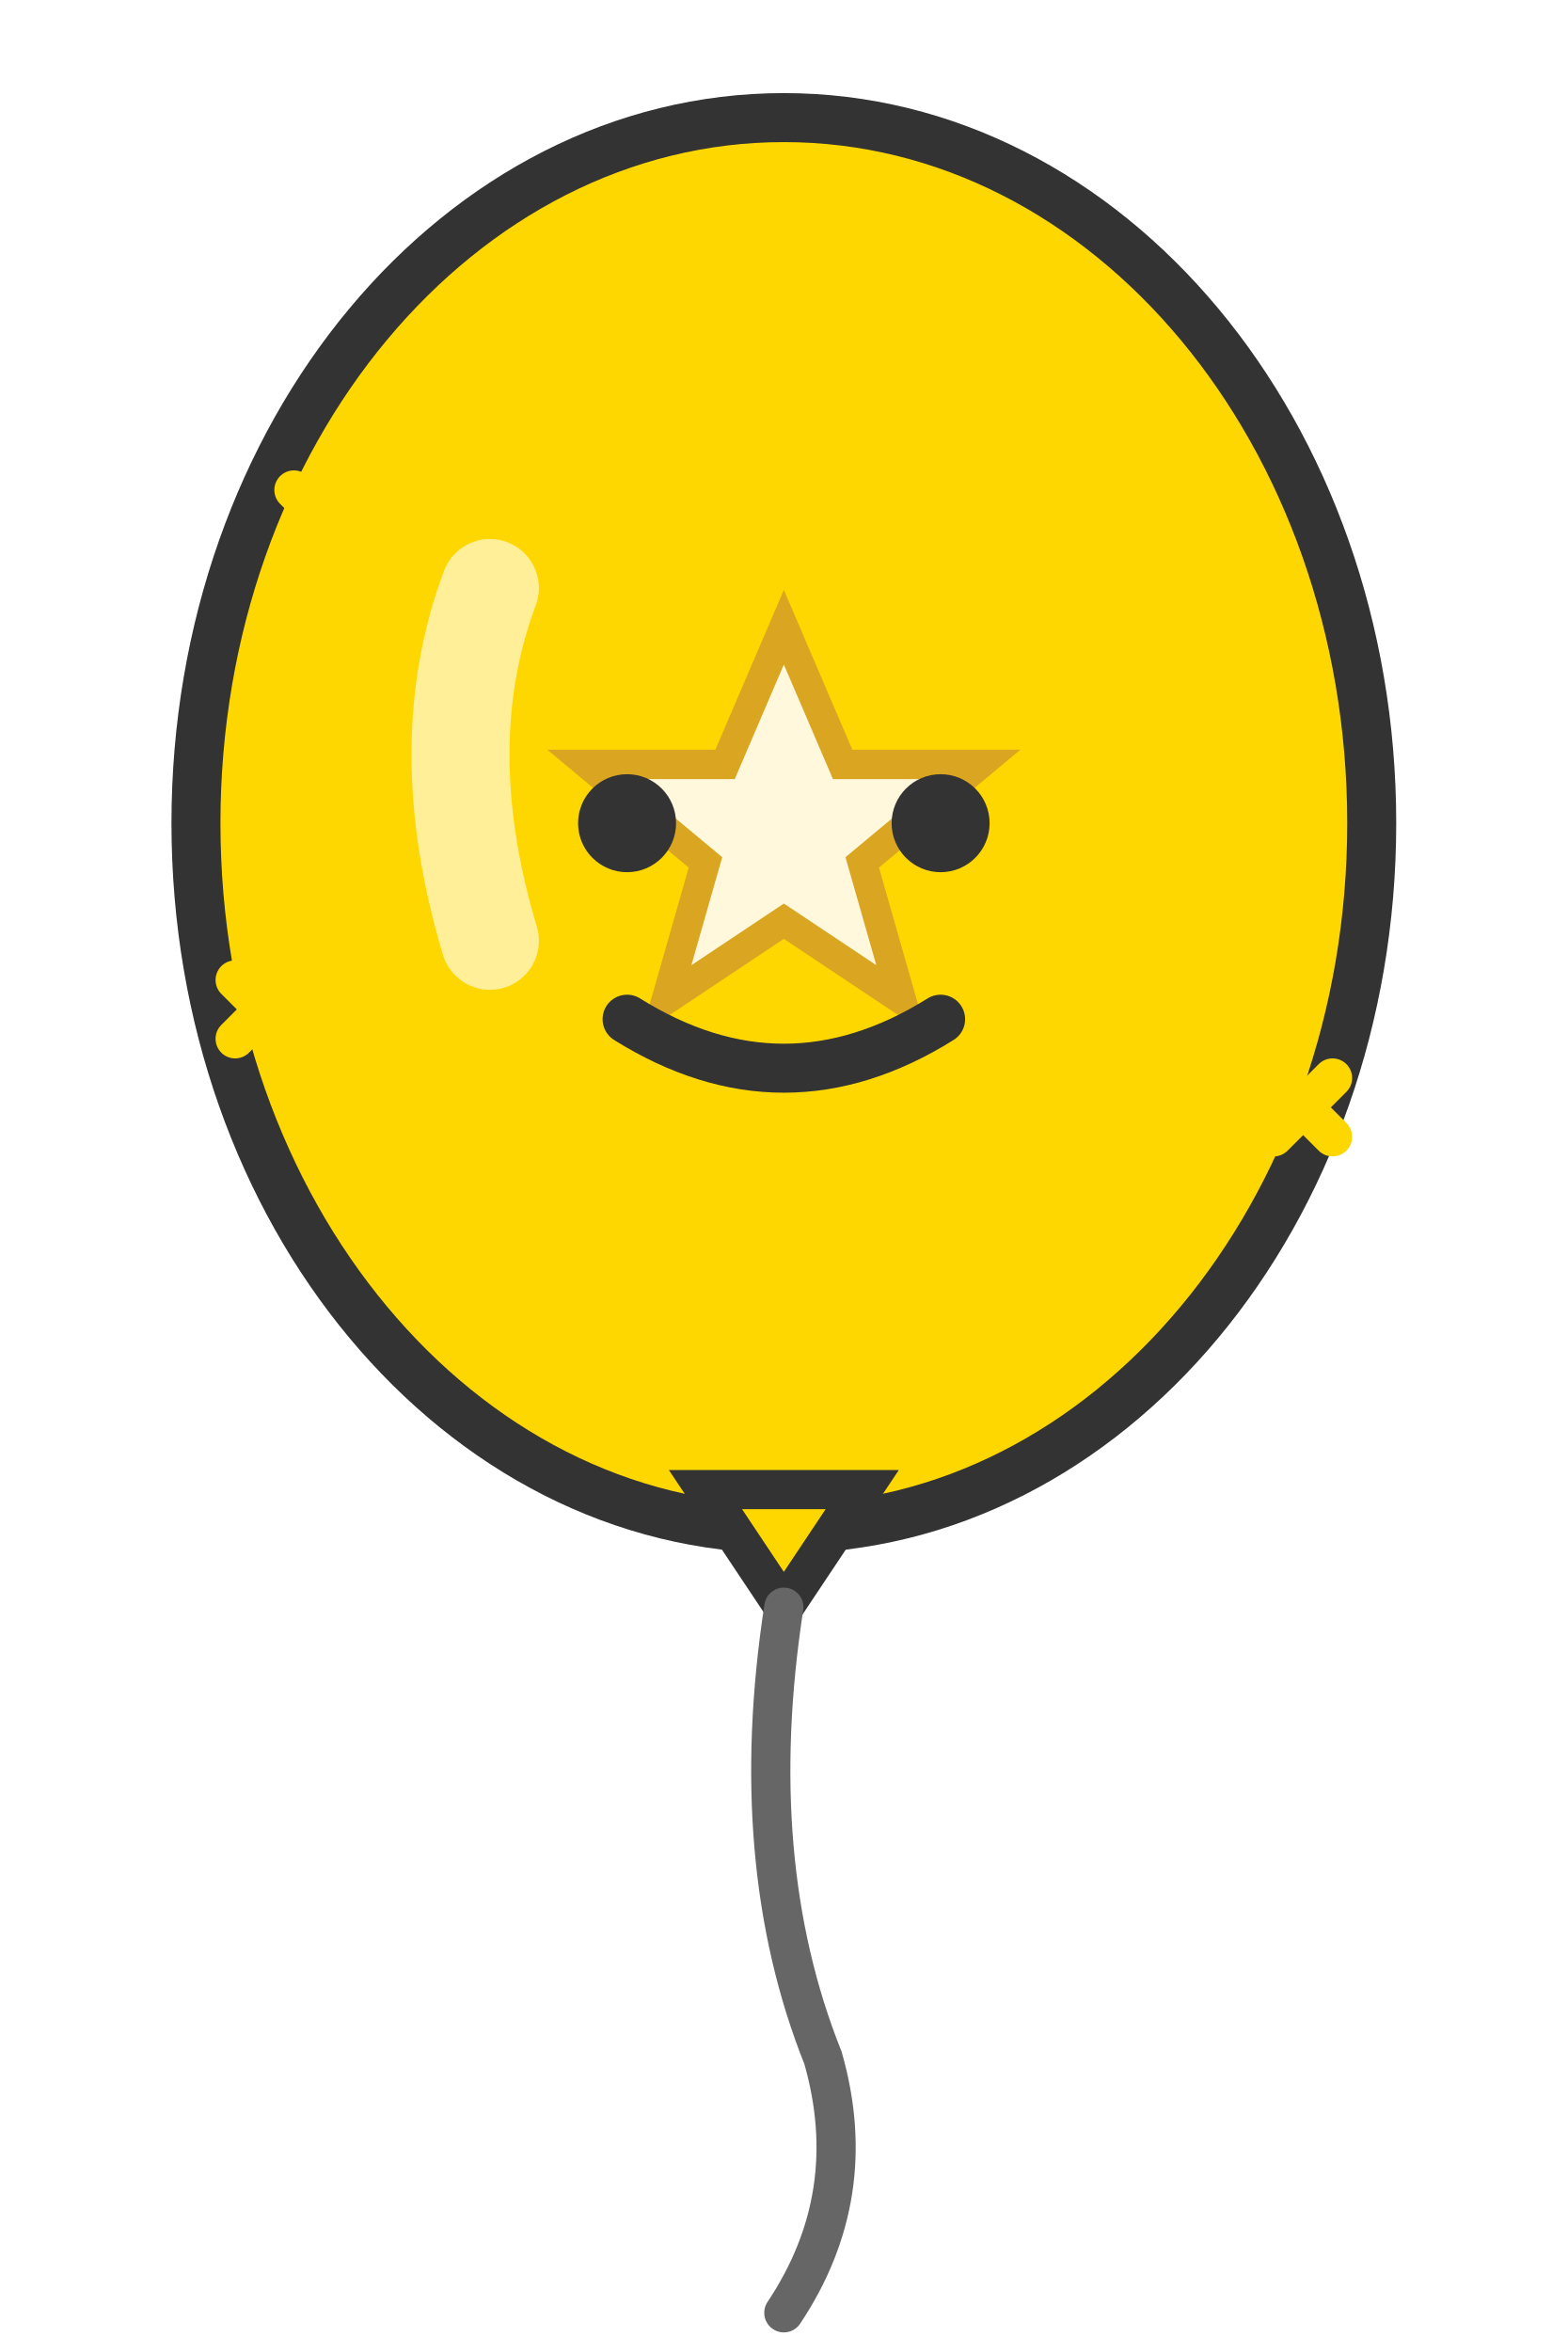
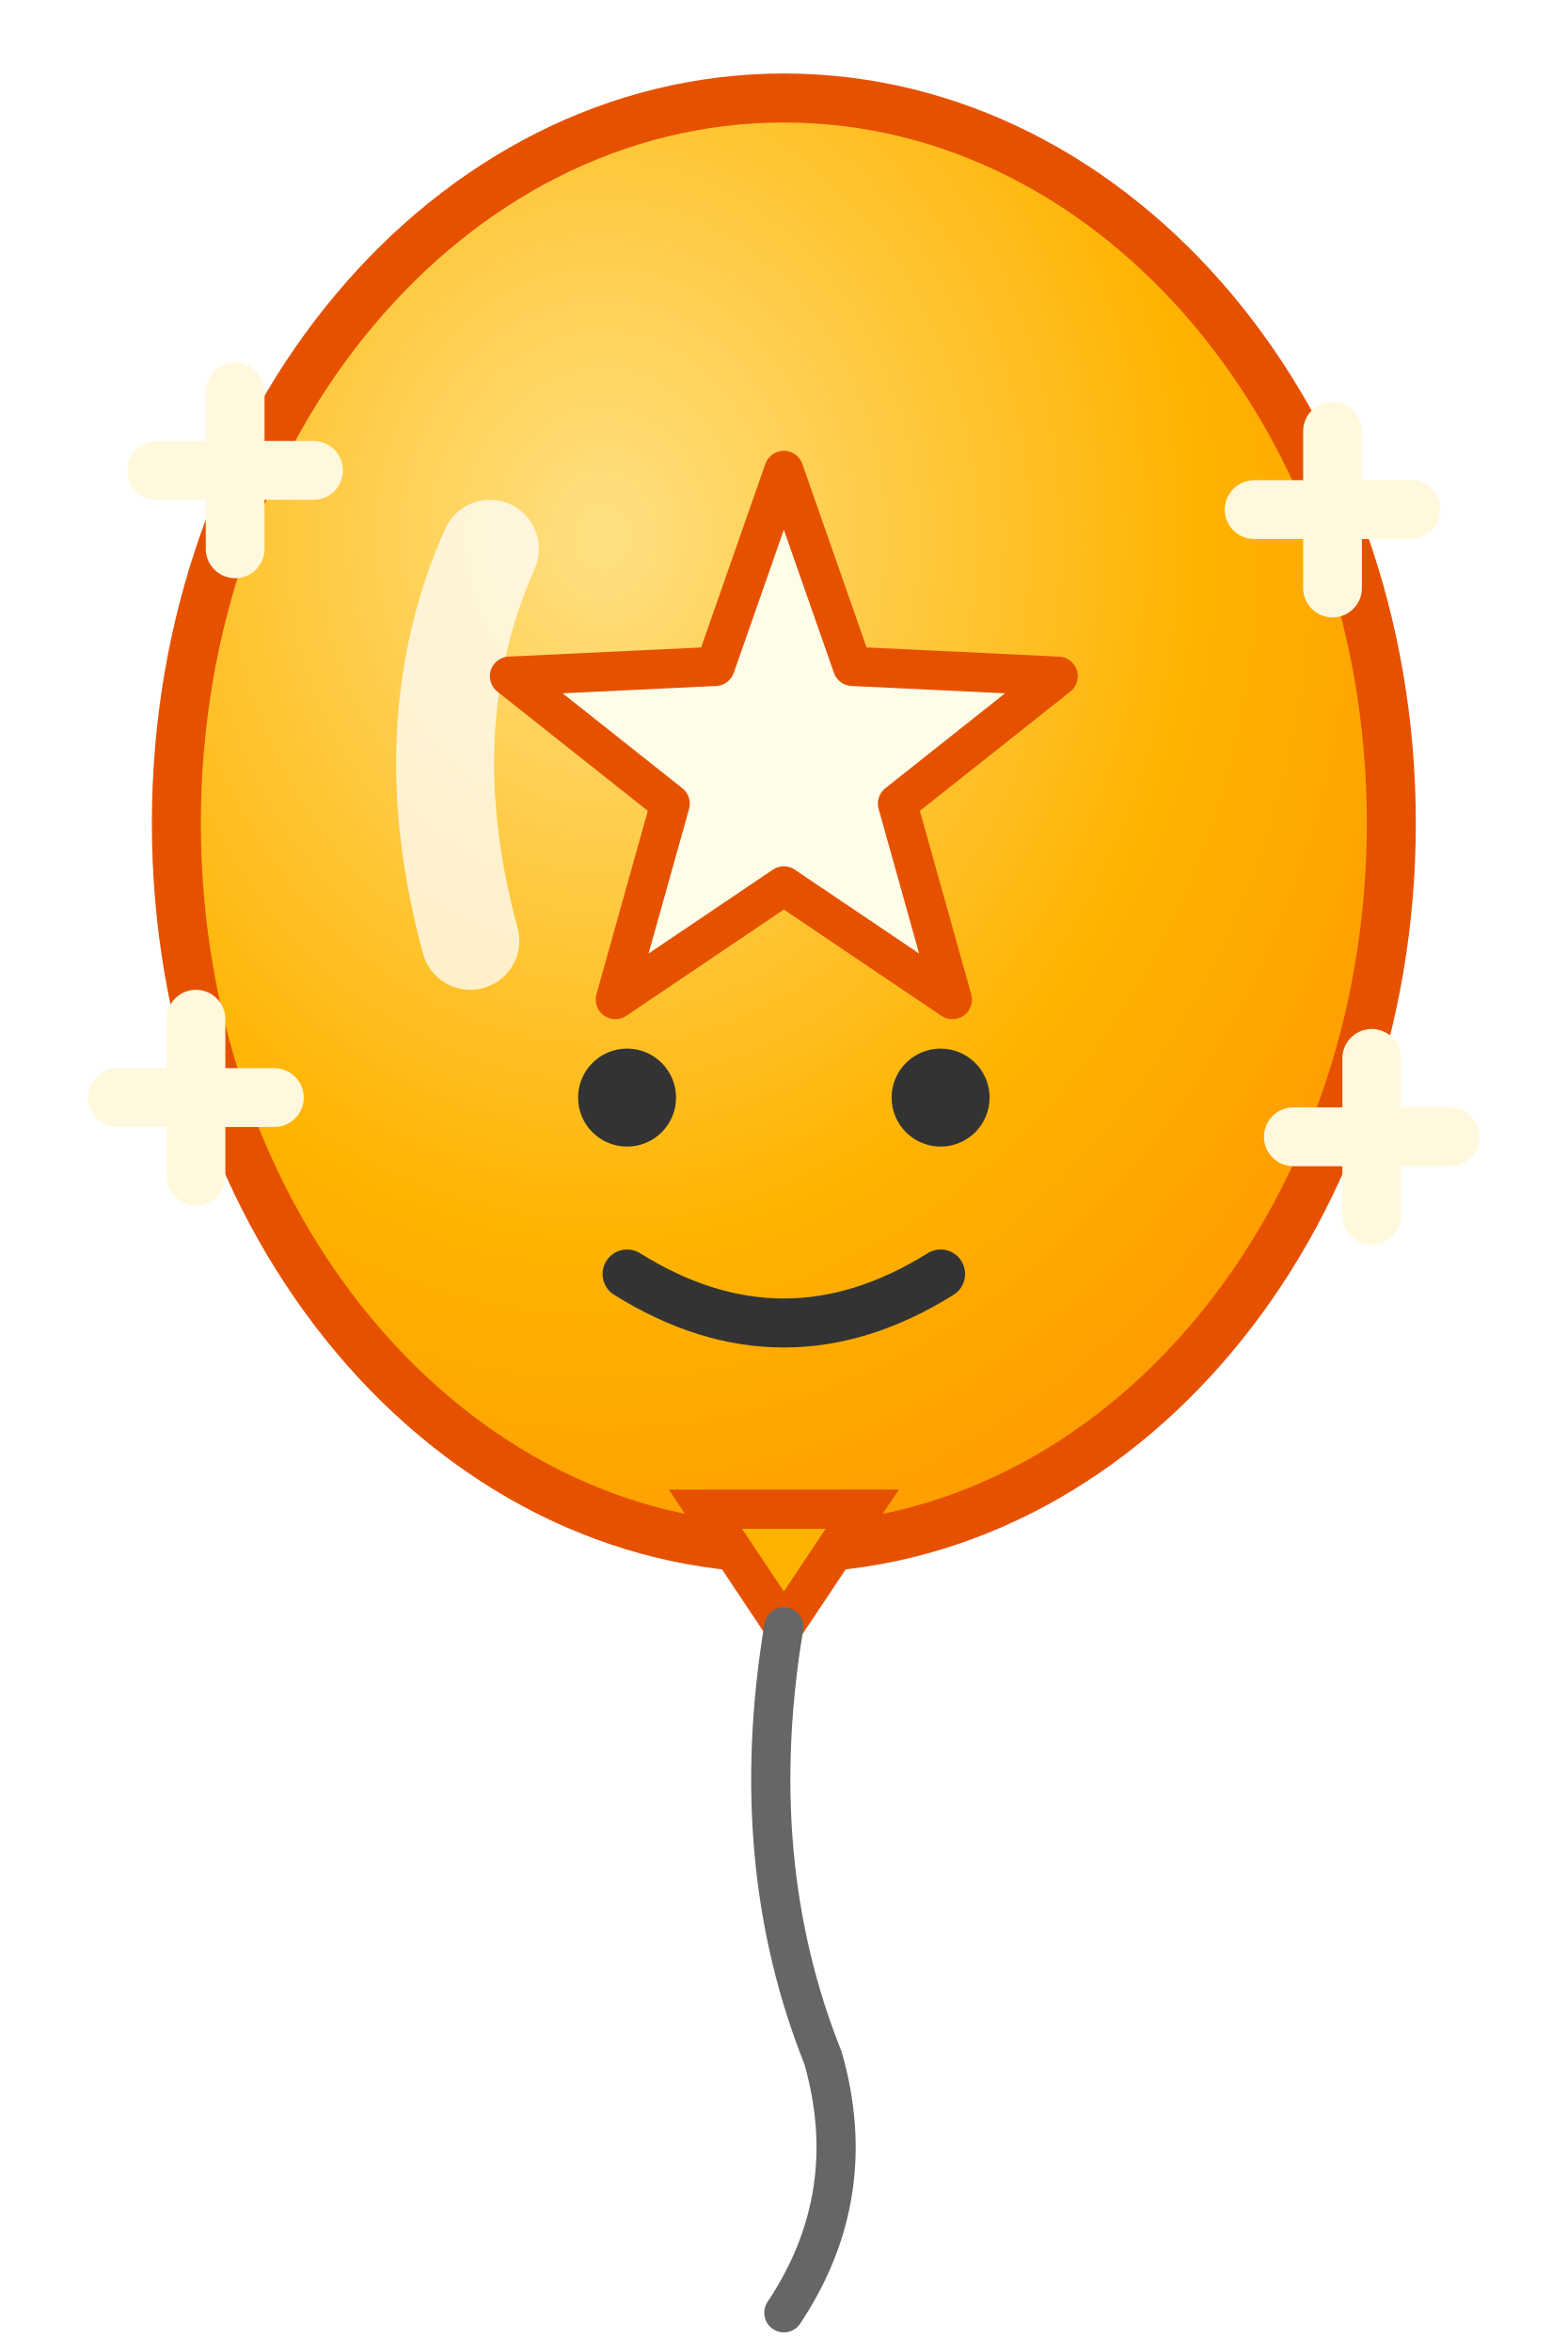
<svg xmlns="http://www.w3.org/2000/svg" viewBox="0 0 80 120">
-   <ellipse cx="40" cy="42" rx="30" ry="36" fill="#FFD700" stroke="#333" stroke-width="2.5" />
-   <path d="M 25 30 Q 22 38 25 48" fill="none" stroke="rgba(255,255,255,0.6)" stroke-width="5" stroke-linecap="round" />
-   <path d="M 40 32 L 43 39 L 50 39 L 44 44 L 46 51 L 40 47 L 34 51 L 36 44 L 30 39 L 37 39 Z" fill="#FFF8DC" stroke="#DAA520" stroke-width="1.5" />
-   <path d="M 15 25 L 18 28 M 18 25 L 15 28" stroke="#FFD700" stroke-width="2" stroke-linecap="round" />
-   <path d="M 62 30 L 65 33 M 65 30 L 62 33" stroke="#FFD700" stroke-width="2" stroke-linecap="round" />
-   <path d="M 12 50 L 15 53 M 15 50 L 12 53" stroke="#FFD700" stroke-width="2" stroke-linecap="round" />
-   <path d="M 65 55 L 68 58 M 68 55 L 65 58" stroke="#FFD700" stroke-width="2" stroke-linecap="round" />
-   <circle cx="32" cy="42" r="2.5" fill="#333" />
-   <circle cx="48" cy="42" r="2.5" fill="#333" />
-   <path d="M 32 52 Q 40 57 48 52" fill="none" stroke="#333" stroke-width="2.5" stroke-linecap="round" />
-   <path d="M 36 76 L 40 82 L 44 76 Z" fill="#FFD700" stroke="#333" stroke-width="2" />
-   <path d="M 40 82 Q 38 95 42 105 Q 44 112 40 118" fill="none" stroke="#666" stroke-width="2" stroke-linecap="round" />
+   <defs>
+     <radialGradient id="goldBody" cx="0.35" cy="0.3" r="0.9">
+       <stop offset="0" stop-color="#FFE082" />
+       <stop offset="0.55" stop-color="#FFB300" />
+       <stop offset="1" stop-color="#FF8F00" />
+     </radialGradient>
+   </defs>
+   <ellipse cx="40" cy="42" rx="31" ry="37" fill="url(#goldBody)" stroke="#E65100" stroke-width="2.5" />
+   <path d="M 25 28 Q 21 37 24 48" fill="none" stroke="rgba(255,255,255,0.75)" stroke-width="5" stroke-linecap="round" />
+   <path d="M 40 24 L 43.5 34 L 54 34.5 L 45.8 41 L 48.6 51 L 40 45.2 L 31.4 51 L 34.2 41 L 26 34.5 L 36.5 34 Z" fill="#FFFDE7" stroke="#E65100" stroke-width="2" stroke-linejoin="round" />
+   <g stroke="#FFF8DC" stroke-width="3" stroke-linecap="round">
+     <path d="M 12 20 L 12 28 M 8 24 L 16 24" />
+     <path d="M 68 22 L 68 30 M 64 26 L 72 26" />
+     <path d="M 10 52 L 10 60 M 6 56 L 14 56" />
+     <path d="M 70 54 L 70 62 M 66 58 L 74 58" />
+   </g>
+   <circle cx="32" cy="56" r="2.5" fill="#333" />
+   <circle cx="48" cy="56" r="2.5" fill="#333" />
+   <path d="M 32 65 Q 40 70 48 65" fill="none" stroke="#333" stroke-width="2.5" stroke-linecap="round" />
+   <path d="M 36 77 L 40 83 L 44 77 Z" fill="#FFB300" stroke="#E65100" stroke-width="2" />
+   <path d="M 40 83 Q 38 95 42 105 Q 44 112 40 118" fill="none" stroke="#666" stroke-width="2" stroke-linecap="round" />
</svg>
